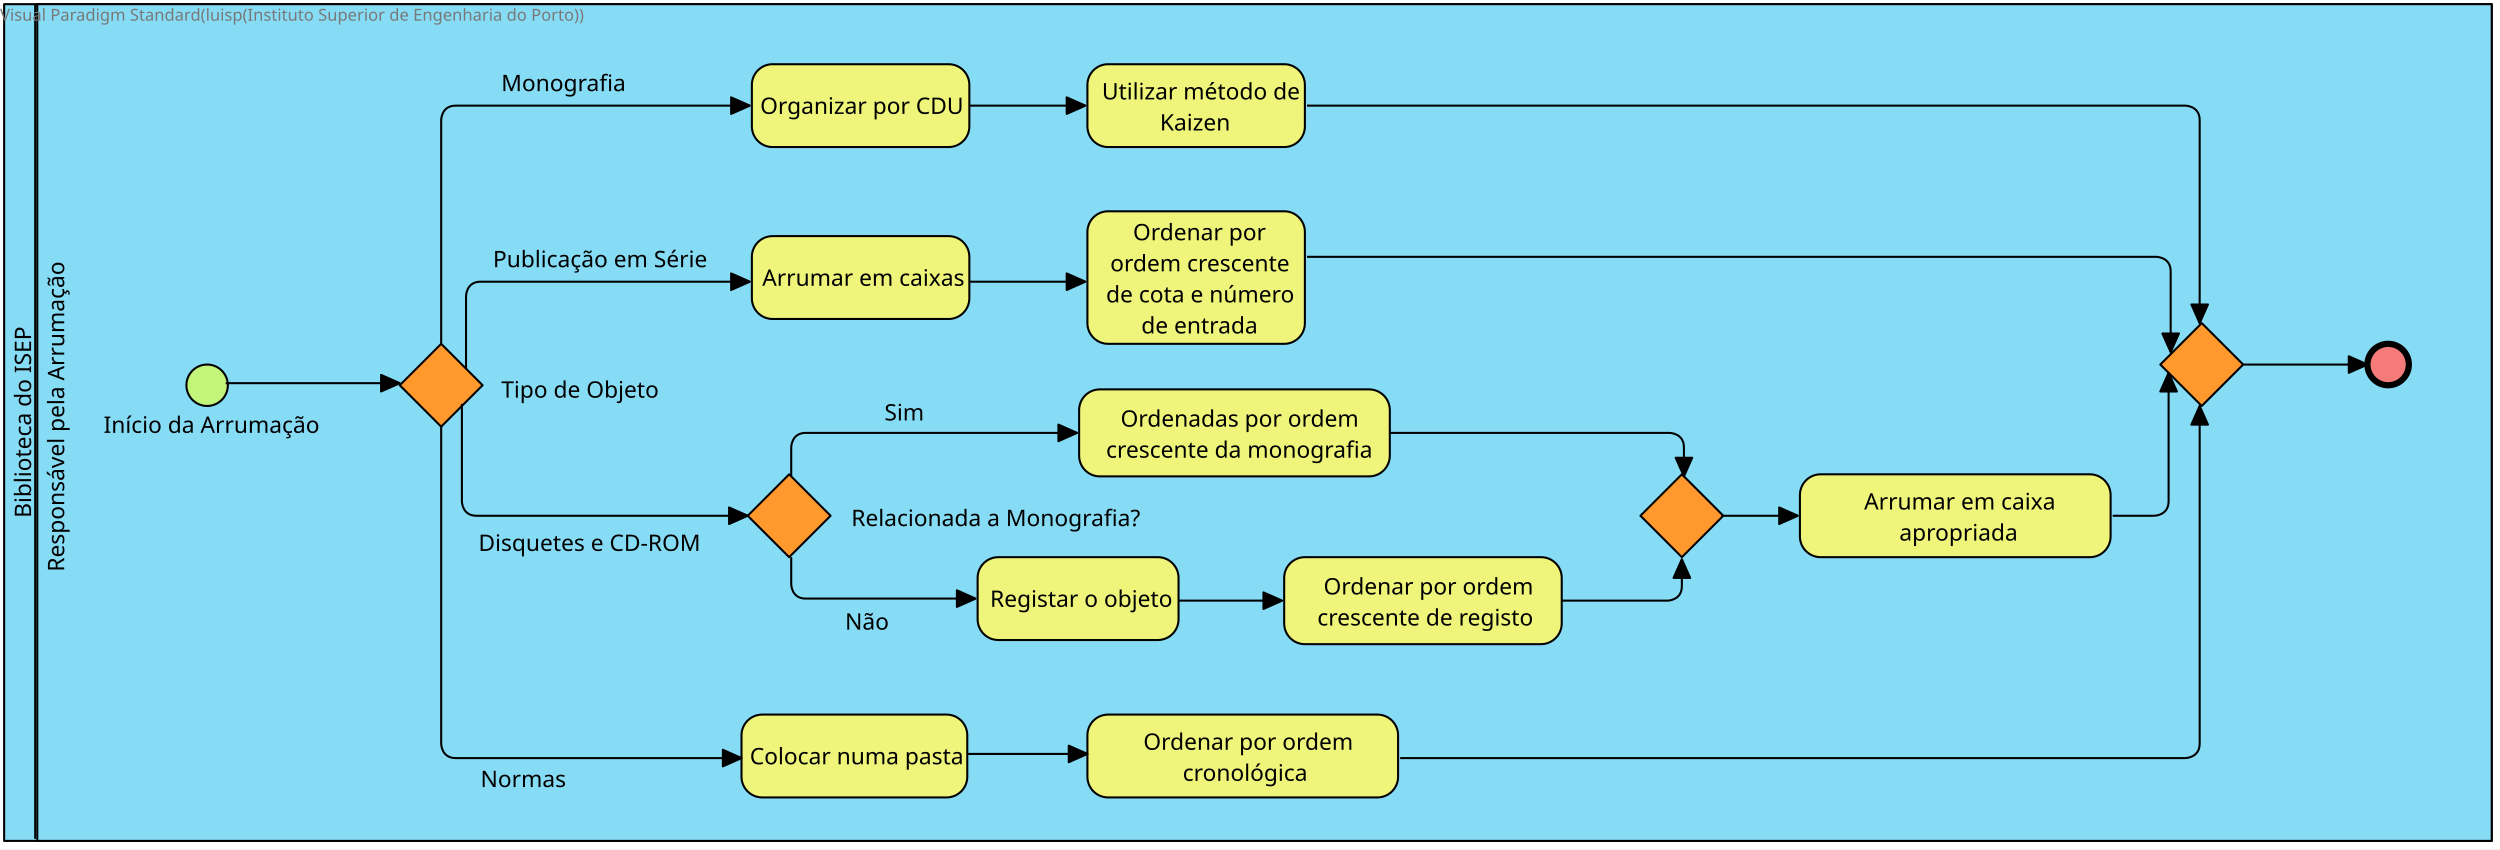
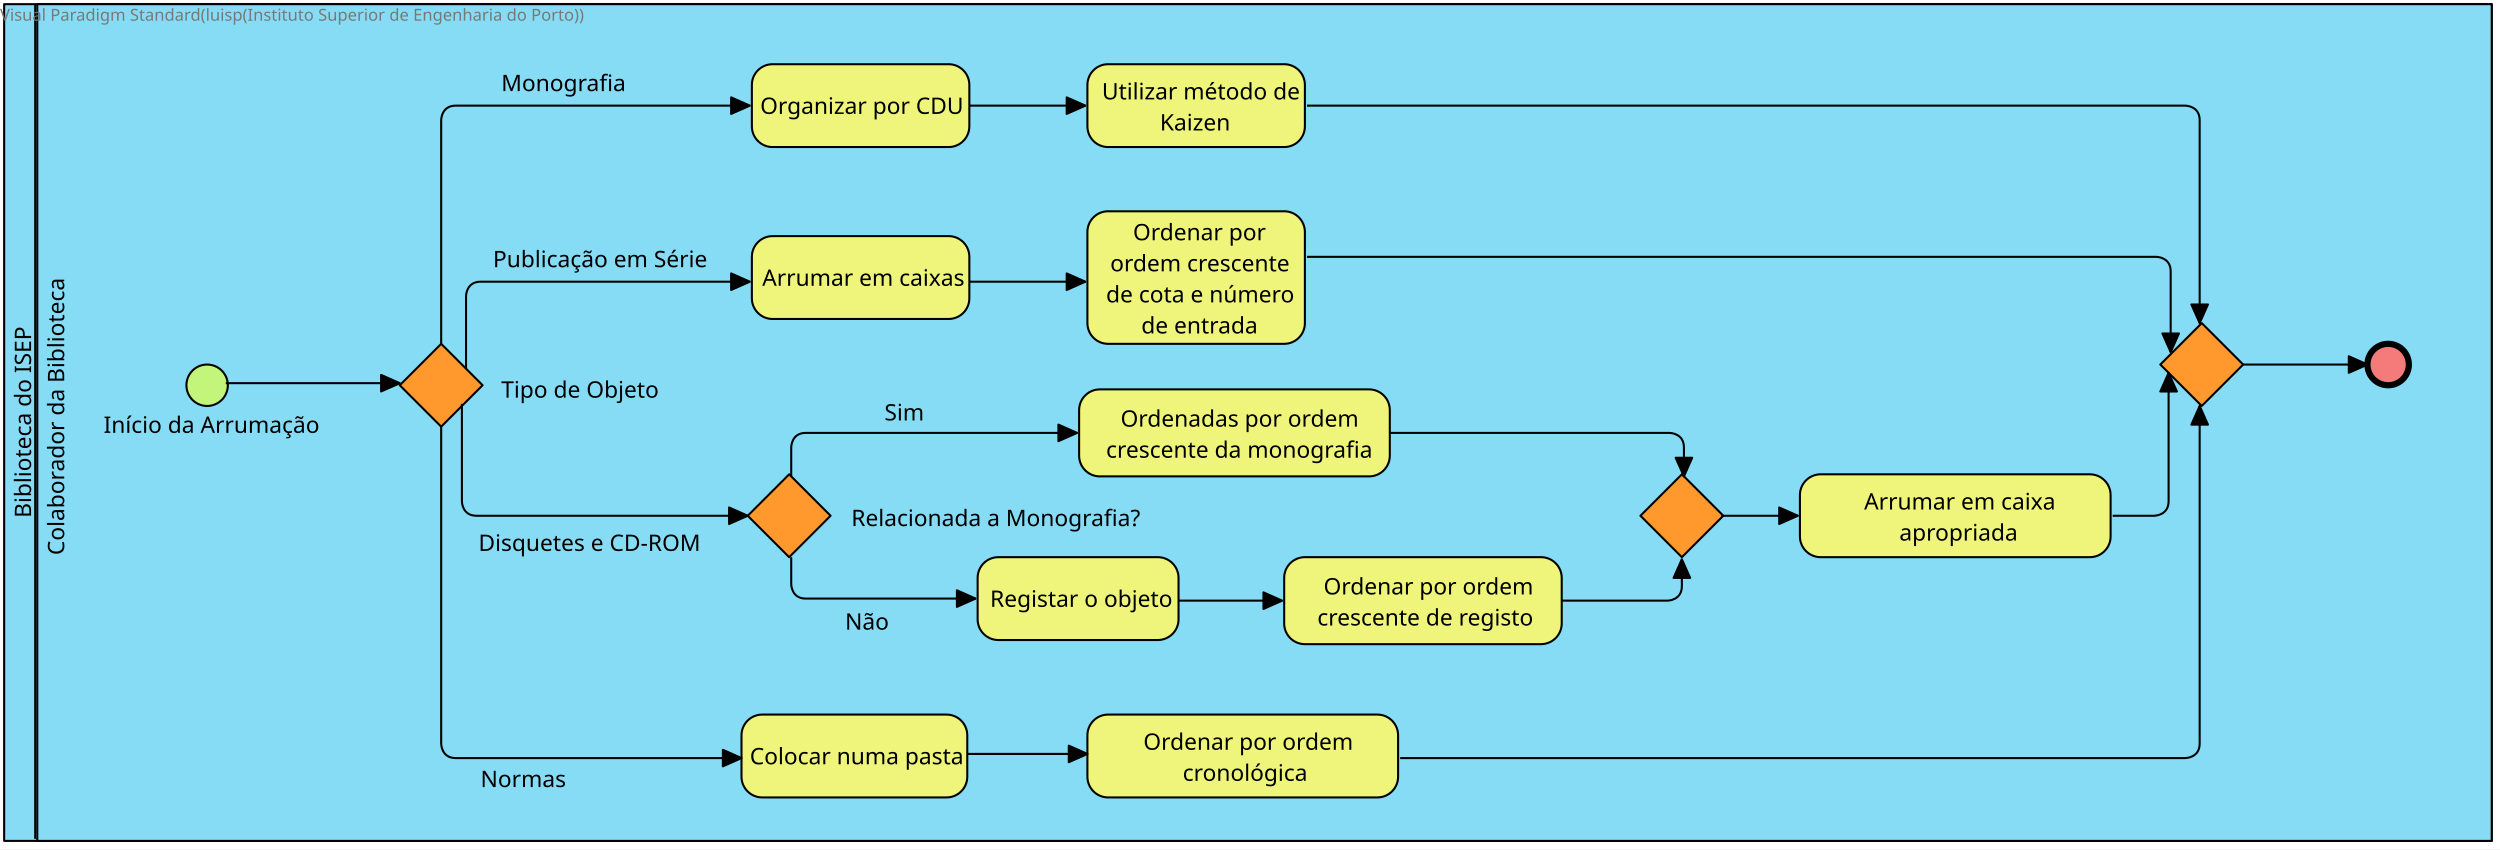
<svg xmlns="http://www.w3.org/2000/svg" fill-opacity="0" color-rendering="auto" color-interpolation="auto" text-rendering="auto" stroke="rgb(0,0,0)" stroke-linecap="square" width="1207" stroke-miterlimit="10" shape-rendering="auto" stroke-opacity="0" fill="rgb(0,0,0)" stroke-dasharray="none" font-weight="normal" stroke-width="1" height="410" font-family="'Dialog'" font-style="normal" stroke-linejoin="miter" font-size="12px" stroke-dashoffset="0" image-rendering="auto">
  <defs id="genericDefs" />
  <g>
    <defs id="defs1">
      <clipPath clipPathUnits="userSpaceOnUse" id="clipPath1">
        <path d="M-7 -7 L1212 -7 L1212 415 L-7 415 L-7 -7 Z" />
      </clipPath>
      <clipPath clipPathUnits="userSpaceOnUse" id="clipPath2">
        <path d="M0 0 L0 404 L7 404 L7 0 Z" />
      </clipPath>
      <clipPath clipPathUnits="userSpaceOnUse" id="clipPath3">
        <path d="M0 0 L0 7 L1201 7 L1201 0 Z" />
      </clipPath>
      <clipPath clipPathUnits="userSpaceOnUse" id="clipPath4">
        <path d="M0 0 L0 404 L16 404 L16 0 Z" />
      </clipPath>
      <clipPath clipPathUnits="userSpaceOnUse" id="clipPath5">
        <path d="M404 0 L0 0 L0 16 L404 16 Z" />
      </clipPath>
      <clipPath clipPathUnits="userSpaceOnUse" id="clipPath6">
        <path d="M-7 -7 L1196 -7 L1196 415 L-7 415 L-7 -7 Z" />
      </clipPath>
      <clipPath clipPathUnits="userSpaceOnUse" id="clipPath7">
        <path d="M-7 -7 L31 -7 L31 31 L-7 31 L-7 -7 Z" />
      </clipPath>
      <clipPath clipPathUnits="userSpaceOnUse" id="clipPath8">
        <path d="M-7 -7 L51 -7 L51 51 L-7 51 L-7 -7 Z" />
      </clipPath>
      <clipPath clipPathUnits="userSpaceOnUse" id="clipPath9">
        <path d="M-7 -27 L116 -27 L116 51 L-7 51 L-7 -27 Z" />
      </clipPath>
      <clipPath clipPathUnits="userSpaceOnUse" id="clipPath10">
        <path d="M0 0 L0 40 L105 40 L105 0 Z" />
      </clipPath>
      <clipPath clipPathUnits="userSpaceOnUse" id="clipPath11">
        <path d="M-7 -27 L116 -27 L116 75 L-7 75 L-7 -27 Z" />
      </clipPath>
      <clipPath clipPathUnits="userSpaceOnUse" id="clipPath12">
        <path d="M0 0 L0 64 L105 64 L105 0 Z" />
      </clipPath>
      <clipPath clipPathUnits="userSpaceOnUse" id="clipPath13">
        <path d="M-7 -27 L161 -27 L161 53 L-7 53 L-7 -27 Z" />
      </clipPath>
      <clipPath clipPathUnits="userSpaceOnUse" id="clipPath14">
        <path d="M0 0 L0 42 L150 42 L150 0 Z" />
      </clipPath>
      <clipPath clipPathUnits="userSpaceOnUse" id="clipPath15">
        <path d="M-7 -27 L108 -27 L108 51 L-7 51 L-7 -27 Z" />
      </clipPath>
      <clipPath clipPathUnits="userSpaceOnUse" id="clipPath16">
        <path d="M0 0 L0 40 L97 40 L97 0 Z" />
      </clipPath>
      <clipPath clipPathUnits="userSpaceOnUse" id="clipPath17">
        <path d="M-7 -27 L145 -27 L145 53 L-7 53 L-7 -27 Z" />
      </clipPath>
      <clipPath clipPathUnits="userSpaceOnUse" id="clipPath18">
        <path d="M0 0 L0 42 L134 42 L134 0 Z" />
      </clipPath>
      <clipPath clipPathUnits="userSpaceOnUse" id="clipPath19">
        <path d="M-7 -27 L120 -27 L120 51 L-7 51 L-7 -27 Z" />
      </clipPath>
      <clipPath clipPathUnits="userSpaceOnUse" id="clipPath20">
        <path d="M0 0 L0 40 L109 40 L109 0 Z" />
      </clipPath>
      <clipPath clipPathUnits="userSpaceOnUse" id="clipPath21">
        <path d="M-7 -27 L161 -27 L161 51 L-7 51 L-7 -27 Z" />
      </clipPath>
      <clipPath clipPathUnits="userSpaceOnUse" id="clipPath22">
        <path d="M0 0 L0 40 L150 40 L150 0 Z" />
      </clipPath>
      <clipPath clipPathUnits="userSpaceOnUse" id="clipPath23">
        <path d="M-9 -9 L33 -9 L33 33 L-9 33 L-9 -9 Z" />
      </clipPath>
      <clipPath clipPathUnits="userSpaceOnUse" id="clipPath24">
        <path d="M-119 -15 L238 -15 L238 30 L-119 30 L-119 -15 Z" />
      </clipPath>
      <clipPath clipPathUnits="userSpaceOnUse" id="clipPath25">
        <path d="M-94 -15 L188 -15 L188 30 L-94 30 L-94 -15 Z" />
      </clipPath>
      <clipPath clipPathUnits="userSpaceOnUse" id="clipPath26">
        <path d="M-155 -15 L310 -15 L310 30 L-155 30 L-155 -15 Z" />
      </clipPath>
      <clipPath clipPathUnits="userSpaceOnUse" id="clipPath27">
        <path d="M0 0 L253 0 L253 219 L0 219 L0 0 Z" />
      </clipPath>
      <clipPath clipPathUnits="userSpaceOnUse" id="clipPath28">
        <path d="M146 31 L146 46 L70 46 L70 31 ZM186 116 L186 131 L65 131 L65 116 ZM163 179 L163 194 L69 194 L69 179 ZM0 0 L0 219 L253 219 L253 0 Z" />
      </clipPath>
      <clipPath clipPathUnits="userSpaceOnUse" id="clipPath29">
        <path d="M0 0 L160 0 L160 104 L0 104 L0 0 Z" />
      </clipPath>
      <clipPath clipPathUnits="userSpaceOnUse" id="clipPath30">
        <path d="M0 0 L0 104 L160 104 L160 0 Z" />
      </clipPath>
      <clipPath clipPathUnits="userSpaceOnUse" id="clipPath31">
        <path d="M0 0 L535 0 L535 209 L0 209 L0 0 Z" />
      </clipPath>
      <clipPath clipPathUnits="userSpaceOnUse" id="clipPath32">
        <path d="M0 0 L0 209 L535 209 L535 0 Z" />
      </clipPath>
      <clipPath clipPathUnits="userSpaceOnUse" id="clipPath33">
        <path d="M0 0 L241 0 L241 146 L0 146 L0 0 Z" />
      </clipPath>
      <clipPath clipPathUnits="userSpaceOnUse" id="clipPath34">
        <path d="M174 31 L174 46 L53 46 L53 31 ZM151 94 L151 109 L57 109 L57 94 ZM0 0 L0 146 L241 146 L241 0 Z" />
      </clipPath>
      <clipPath clipPathUnits="userSpaceOnUse" id="clipPath35">
        <path d="M0 0 L521 0 L521 150 L0 150 L0 0 Z" />
      </clipPath>
      <clipPath clipPathUnits="userSpaceOnUse" id="clipPath36">
        <path d="M0 0 L0 150 L521 150 L521 0 Z" />
      </clipPath>
      <clipPath clipPathUnits="userSpaceOnUse" id="clipPath37">
        <path d="M0 0 L224 0 L224 141 L0 141 L0 0 Z" />
      </clipPath>
      <clipPath clipPathUnits="userSpaceOnUse" id="clipPath38">
        <path d="M144 26 L144 41 L50 41 L50 26 ZM167 100 L167 116 L40 116 L40 100 ZM0 0 L0 141 L217 141 L217 138 L224 138 L224 103 L219 103 L219 88 L224 88 L224 0 Z" />
      </clipPath>
      <clipPath clipPathUnits="userSpaceOnUse" id="clipPath39">
        <path d="M0 0 L242 0 L242 125 L0 125 L0 0 Z" />
      </clipPath>
      <clipPath clipPathUnits="userSpaceOnUse" id="clipPath40">
        <path d="M124 32 L124 46 L86 46 L86 32 ZM224 83 L224 98 L69 98 L69 83 ZM0 0 L0 95 L17 95 L17 111 L0 111 L0 125 L242 125 L242 0 Z" />
      </clipPath>
      <clipPath clipPathUnits="userSpaceOnUse" id="clipPath41">
        <path d="M0 0 L176 0 L176 108 L0 108 L0 0 Z" />
      </clipPath>
      <clipPath clipPathUnits="userSpaceOnUse" id="clipPath42">
        <path d="M100 65 L100 80 L59 80 L59 65 ZM0 0 L0 27 L9 27 L9 43 L0 43 L0 108 L176 108 L176 30 L61 30 L61 15 L176 15 L176 0 Z" />
      </clipPath>
      <clipPath clipPathUnits="userSpaceOnUse" id="clipPath43">
        <path d="M0 0 L154 0 L154 104 L0 104 L0 0 Z" />
      </clipPath>
      <clipPath clipPathUnits="userSpaceOnUse" id="clipPath44">
        <path d="M0 0 L0 2 L37 2 L37 17 L0 17 L0 104 L154 104 L154 0 Z" />
      </clipPath>
      <clipPath clipPathUnits="userSpaceOnUse" id="clipPath45">
        <path d="M0 0 L162 0 L162 124 L0 124 L0 0 Z" />
      </clipPath>
      <clipPath clipPathUnits="userSpaceOnUse" id="clipPath46">
        <path d="M0 0 L0 124 L162 124 L162 0 Z" />
      </clipPath>
      <clipPath clipPathUnits="userSpaceOnUse" id="clipPath47">
        <path d="M0 0 L198 0 L198 115 L0 115 L0 0 Z" />
      </clipPath>
      <clipPath clipPathUnits="userSpaceOnUse" id="clipPath48">
        <path d="M0 0 L0 67 L105 67 L105 82 L0 82 L0 115 L198 115 L198 65 L178 65 L178 50 L198 50 L198 2 L174 2 L174 0 Z" />
      </clipPath>
      <clipPath clipPathUnits="userSpaceOnUse" id="clipPath49">
        <path d="M0 0 L232 0 L232 247 L0 247 L0 0 Z" />
      </clipPath>
      <clipPath clipPathUnits="userSpaceOnUse" id="clipPath50">
        <path d="M155 16 L155 31 L61 31 L61 16 ZM178 90 L178 106 L51 106 L51 90 ZM111 204 L111 219 L51 219 L51 204 ZM0 0 L0 247 L232 247 L232 143 L228 143 L228 128 L232 128 L232 93 L230 93 L230 78 L232 78 L232 0 Z" />
      </clipPath>
      <clipPath clipPathUnits="userSpaceOnUse" id="clipPath51">
        <path d="M0 0 L144 0 L144 87 L0 87 L0 0 Z" />
      </clipPath>
      <clipPath clipPathUnits="userSpaceOnUse" id="clipPath52">
        <path d="M0 0 L0 87 L144 87 L144 0 Z" />
      </clipPath>
      <clipPath clipPathUnits="userSpaceOnUse" id="clipPath53">
        <path d="M0 0 L490 0 L490 274 L0 274 L0 0 Z" />
      </clipPath>
      <clipPath clipPathUnits="userSpaceOnUse" id="clipPath54">
        <path d="M0 0 L0 274 L490 274 L490 0 Z" />
      </clipPath>
      <clipPath clipPathUnits="userSpaceOnUse" id="clipPath55">
        <path d="M0 0 L147 0 L147 87 L0 87 L0 0 Z" />
      </clipPath>
      <clipPath clipPathUnits="userSpaceOnUse" id="clipPath56">
        <path d="M0 0 L0 87 L147 87 L147 0 Z" />
      </clipPath>
      <clipPath clipPathUnits="userSpaceOnUse" id="clipPath57">
        <path d="M0 0 L246 0 L246 125 L0 125 L0 0 Z" />
      </clipPath>
      <clipPath clipPathUnits="userSpaceOnUse" id="clipPath58">
        <path d="M0 0 L0 125 L246 125 L246 0 Z" />
      </clipPath>
      <clipPath clipPathUnits="userSpaceOnUse" id="clipPath59">
        <path d="M0 0 L124 0 L124 87 L0 87 L0 0 Z" />
      </clipPath>
      <clipPath clipPathUnits="userSpaceOnUse" id="clipPath60">
        <path d="M0 0 L0 87 L124 87 L124 0 Z" />
      </clipPath>
      <clipPath clipPathUnits="userSpaceOnUse" id="clipPath61">
        <path d="M0 0 L114 0 L114 156 L0 156 L0 0 Z" />
      </clipPath>
      <clipPath clipPathUnits="userSpaceOnUse" id="clipPath62">
        <path d="M0 0 L0 156 L114 156 L114 0 Z" />
      </clipPath>
      <clipPath clipPathUnits="userSpaceOnUse" id="clipPath63">
        <path d="M-60 -15 L120 -15 L120 30 L-60 30 L-60 -15 Z" />
      </clipPath>
      <clipPath clipPathUnits="userSpaceOnUse" id="clipPath64">
        <path d="M-41 -15 L82 -15 L82 30 L-41 30 L-41 -15 Z" />
      </clipPath>
      <clipPath clipPathUnits="userSpaceOnUse" id="clipPath65">
        <path d="M-38 -14 L76 -14 L76 28 L-38 28 L-38 -14 Z" />
      </clipPath>
      <clipPath clipPathUnits="userSpaceOnUse" id="clipPath66">
        <path d="M-127 -16 L254 -16 L254 32 L-127 32 L-127 -16 Z" />
      </clipPath>
      <clipPath clipPathUnits="userSpaceOnUse" id="clipPath67">
        <path d="M-121 -15 L242 -15 L242 30 L-121 30 L-121 -15 Z" />
      </clipPath>
      <clipPath clipPathUnits="userSpaceOnUse" id="clipPath68">
        <path d="M-76 -15 L152 -15 L152 30 L-76 30 L-76 -15 Z" />
      </clipPath>
    </defs>
    <g fill="white" text-rendering="geometricPrecision" fill-opacity="1" stroke-opacity="1" stroke="white">
      <rect x="0" width="1207" height="410" y="0" stroke="none" />
    </g>
    <g font-size="11px" transform="translate(2,2)" fill-opacity="1" fill="rgb(135,220,245)" text-rendering="geometricPrecision" image-rendering="optimizeQuality" font-family="sans-serif" stroke="rgb(135,220,245)" stroke-opacity="1">
      <rect x="0" width="1201" height="404" y="0" clip-path="url(#clipPath1)" stroke="none" />
    </g>
    <g stroke-linecap="butt" font-size="11px" transform="translate(2,2)" fill-opacity="1" fill="black" text-rendering="geometricPrecision" image-rendering="optimizeQuality" font-family="sans-serif" stroke-linejoin="round" stroke="black" stroke-opacity="1" stroke-miterlimit="0">
      <rect fill="none" x="0" width="1201" height="404" y="0" clip-path="url(#clipPath1)" />
      <line y2="403" fill="none" x1="15" clip-path="url(#clipPath1)" x2="15" y1="0" />
    </g>
    <g font-size="11px" transform="translate(204,204) rotate(-90) translate(-202,-202)" fill-opacity="1" fill="black" text-rendering="geometricPrecision" image-rendering="optimizeQuality" font-family="sans-serif" stroke="black" stroke-opacity="1">
      <text x="156" xml:space="preserve" y="13" clip-path="url(#clipPath5)" stroke="none">Biblioteca do ISEP</text>
    </g>
    <g font-size="11px" transform="translate(18,2)" fill-opacity="1" fill="rgb(135,220,245)" text-rendering="geometricPrecision" image-rendering="optimizeQuality" font-family="sans-serif" stroke="rgb(135,220,245)" stroke-opacity="1">
      <rect x="0" width="1185" height="404" y="0" clip-path="url(#clipPath6)" stroke="none" />
    </g>
    <g stroke-linecap="butt" font-size="11px" transform="translate(18,2)" fill-opacity="1" fill="black" text-rendering="geometricPrecision" image-rendering="optimizeQuality" font-family="sans-serif" stroke-linejoin="round" stroke="black" stroke-opacity="1" stroke-miterlimit="0">
      <rect fill="none" x="0" width="1185" height="404" y="0" clip-path="url(#clipPath6)" />
    </g>
    <g font-size="11px" transform="translate(220,204) rotate(-90) translate(-202,-202)" fill-opacity="1" fill="black" text-rendering="geometricPrecision" image-rendering="optimizeQuality" font-family="sans-serif" stroke="black" stroke-opacity="1">
-       <text x="130" xml:space="preserve" y="13" clip-path="url(#clipPath5)" stroke="none">Responsável pela Arrumação</text>
+       <text x="138" xml:space="preserve" y="13" clip-path="url(#clipPath5)" stroke="none">Colaborador da Biblioteca</text>
    </g>
    <g font-size="11px" transform="translate(90,176)" fill-opacity="1" fill="rgb(195,245,122)" text-rendering="geometricPrecision" image-rendering="optimizeQuality" font-family="sans-serif" stroke="rgb(195,245,122)" stroke-opacity="1">
      <circle r="10" clip-path="url(#clipPath7)" cx="10" cy="10" stroke="none" />
    </g>
    <g stroke-linecap="butt" font-size="11px" transform="translate(90,176)" fill-opacity="1" fill="black" text-rendering="geometricPrecision" image-rendering="optimizeQuality" font-family="sans-serif" stroke-linejoin="round" stroke="black" stroke-opacity="1" stroke-miterlimit="0">
      <circle fill="none" r="10" clip-path="url(#clipPath7)" cx="10" cy="10" />
    </g>
    <g font-size="11px" transform="translate(193,166)" fill-opacity="1" fill="rgb(255,153,46)" text-rendering="geometricPrecision" image-rendering="optimizeQuality" font-family="sans-serif" stroke="rgb(255,153,46)" stroke-opacity="1">
      <polygon points=" 20 0 40 20 20 40 0 20" stroke="none" clip-path="url(#clipPath8)" />
    </g>
    <g stroke-linecap="butt" font-size="11px" transform="translate(193,166)" fill-opacity="1" fill="black" text-rendering="geometricPrecision" image-rendering="optimizeQuality" font-family="sans-serif" stroke-linejoin="round" stroke="black" stroke-opacity="1" stroke-miterlimit="0">
      <polygon fill="none" points=" 20 0 40 20 20 40 0 20" clip-path="url(#clipPath8)" />
    </g>
    <g font-size="11px" transform="translate(363,31)" fill-opacity="1" fill="rgb(238,245,122)" text-rendering="geometricPrecision" image-rendering="optimizeQuality" font-family="sans-serif" stroke="rgb(238,245,122)" stroke-opacity="1">
      <rect x="0" y="0" clip-path="url(#clipPath9)" width="105" rx="10" ry="10" height="40" stroke="none" />
    </g>
    <g stroke-linecap="butt" font-size="11px" transform="translate(363,31)" fill-opacity="1" fill="black" text-rendering="geometricPrecision" image-rendering="optimizeQuality" font-family="sans-serif" stroke-linejoin="round" stroke="black" stroke-opacity="1" stroke-miterlimit="0">
      <rect x="0" y="0" clip-path="url(#clipPath9)" fill="none" width="105" rx="10" ry="10" height="40" />
    </g>
    <g font-size="11px" transform="translate(363,31)" fill-opacity="1" fill="black" text-rendering="geometricPrecision" image-rendering="optimizeQuality" font-family="sans-serif" stroke="black" stroke-opacity="1">
      <text x="4" xml:space="preserve" y="24" clip-path="url(#clipPath10)" stroke="none">Organizar por CDU</text>
    </g>
    <g font-size="11px" transform="translate(525,31)" fill-opacity="1" fill="rgb(238,245,122)" text-rendering="geometricPrecision" image-rendering="optimizeQuality" font-family="sans-serif" stroke="rgb(238,245,122)" stroke-opacity="1">
      <rect x="0" y="0" clip-path="url(#clipPath9)" width="105" rx="10" ry="10" height="40" stroke="none" />
    </g>
    <g stroke-linecap="butt" font-size="11px" transform="translate(525,31)" fill-opacity="1" fill="black" text-rendering="geometricPrecision" image-rendering="optimizeQuality" font-family="sans-serif" stroke-linejoin="round" stroke="black" stroke-opacity="1" stroke-miterlimit="0">
      <rect x="0" y="0" clip-path="url(#clipPath9)" fill="none" width="105" rx="10" ry="10" height="40" />
    </g>
    <g font-size="11px" transform="translate(525,31)" fill-opacity="1" fill="black" text-rendering="geometricPrecision" image-rendering="optimizeQuality" font-family="sans-serif" stroke="black" stroke-opacity="1">
      <text x="7" xml:space="preserve" y="17" clip-path="url(#clipPath10)" stroke="none">Utilizar método de</text>
      <text x="35" xml:space="preserve" y="32" clip-path="url(#clipPath10)" stroke="none">Kaizen</text>
    </g>
    <g font-size="11px" transform="translate(363,114)" fill-opacity="1" fill="rgb(238,245,122)" text-rendering="geometricPrecision" image-rendering="optimizeQuality" font-family="sans-serif" stroke="rgb(238,245,122)" stroke-opacity="1">
      <rect x="0" y="0" clip-path="url(#clipPath9)" width="105" rx="10" ry="10" height="40" stroke="none" />
    </g>
    <g stroke-linecap="butt" font-size="11px" transform="translate(363,114)" fill-opacity="1" fill="black" text-rendering="geometricPrecision" image-rendering="optimizeQuality" font-family="sans-serif" stroke-linejoin="round" stroke="black" stroke-opacity="1" stroke-miterlimit="0">
      <rect x="0" y="0" clip-path="url(#clipPath9)" fill="none" width="105" rx="10" ry="10" height="40" />
    </g>
    <g font-size="11px" transform="translate(363,114)" fill-opacity="1" fill="black" text-rendering="geometricPrecision" image-rendering="optimizeQuality" font-family="sans-serif" stroke="black" stroke-opacity="1">
      <text x="5" xml:space="preserve" y="24" clip-path="url(#clipPath10)" stroke="none">Arrumar em caixas</text>
    </g>
    <g font-size="11px" transform="translate(525,102)" fill-opacity="1" fill="rgb(238,245,122)" text-rendering="geometricPrecision" image-rendering="optimizeQuality" font-family="sans-serif" stroke="rgb(238,245,122)" stroke-opacity="1">
      <rect x="0" y="0" clip-path="url(#clipPath11)" width="105" rx="10" ry="10" height="64" stroke="none" />
    </g>
    <g stroke-linecap="butt" font-size="11px" transform="translate(525,102)" fill-opacity="1" fill="black" text-rendering="geometricPrecision" image-rendering="optimizeQuality" font-family="sans-serif" stroke-linejoin="round" stroke="black" stroke-opacity="1" stroke-miterlimit="0">
      <rect x="0" y="0" clip-path="url(#clipPath11)" fill="none" width="105" rx="10" ry="10" height="64" />
    </g>
    <g font-size="11px" transform="translate(525,102)" fill-opacity="1" fill="black" text-rendering="geometricPrecision" image-rendering="optimizeQuality" font-family="sans-serif" stroke="black" stroke-opacity="1">
      <text x="22" xml:space="preserve" y="14" clip-path="url(#clipPath12)" stroke="none">Ordenar por</text>
      <text x="11" xml:space="preserve" y="29" clip-path="url(#clipPath12)" stroke="none">ordem crescente</text>
      <text x="9" xml:space="preserve" y="44" clip-path="url(#clipPath12)" stroke="none">de cota e número</text>
      <text x="26" xml:space="preserve" y="59" clip-path="url(#clipPath12)" stroke="none">de entrada</text>
    </g>
    <g font-size="11px" transform="translate(1043,156)" fill-opacity="1" fill="rgb(255,153,46)" text-rendering="geometricPrecision" image-rendering="optimizeQuality" font-family="sans-serif" stroke="rgb(255,153,46)" stroke-opacity="1">
      <polygon points=" 20 0 40 20 20 40 0 20" stroke="none" clip-path="url(#clipPath8)" />
    </g>
    <g stroke-linecap="butt" font-size="11px" transform="translate(1043,156)" fill-opacity="1" fill="black" text-rendering="geometricPrecision" image-rendering="optimizeQuality" font-family="sans-serif" stroke-linejoin="round" stroke="black" stroke-opacity="1" stroke-miterlimit="0">
      <polygon fill="none" points=" 20 0 40 20 20 40 0 20" clip-path="url(#clipPath8)" />
    </g>
    <g font-size="11px" transform="translate(361,229)" fill-opacity="1" fill="rgb(255,153,46)" text-rendering="geometricPrecision" image-rendering="optimizeQuality" font-family="sans-serif" stroke="rgb(255,153,46)" stroke-opacity="1">
      <polygon points=" 20 0 40 20 20 40 0 20" stroke="none" clip-path="url(#clipPath8)" />
    </g>
    <g stroke-linecap="butt" font-size="11px" transform="translate(361,229)" fill-opacity="1" fill="black" text-rendering="geometricPrecision" image-rendering="optimizeQuality" font-family="sans-serif" stroke-linejoin="round" stroke="black" stroke-opacity="1" stroke-miterlimit="0">
      <polygon fill="none" points=" 20 0 40 20 20 40 0 20" clip-path="url(#clipPath8)" />
    </g>
    <g font-size="11px" transform="translate(521,188)" fill-opacity="1" fill="rgb(238,245,122)" text-rendering="geometricPrecision" image-rendering="optimizeQuality" font-family="sans-serif" stroke="rgb(238,245,122)" stroke-opacity="1">
      <rect x="0" y="0" clip-path="url(#clipPath13)" width="150" rx="10" ry="10" height="42" stroke="none" />
    </g>
    <g stroke-linecap="butt" font-size="11px" transform="translate(521,188)" fill-opacity="1" fill="black" text-rendering="geometricPrecision" image-rendering="optimizeQuality" font-family="sans-serif" stroke-linejoin="round" stroke="black" stroke-opacity="1" stroke-miterlimit="0">
      <rect x="0" y="0" clip-path="url(#clipPath13)" fill="none" width="150" rx="10" ry="10" height="42" />
    </g>
    <g font-size="11px" transform="translate(521,188)" fill-opacity="1" fill="black" text-rendering="geometricPrecision" image-rendering="optimizeQuality" font-family="sans-serif" stroke="black" stroke-opacity="1">
      <text x="20" xml:space="preserve" y="18" clip-path="url(#clipPath14)" stroke="none">Ordenadas por ordem</text>
      <text x="13" xml:space="preserve" y="33" clip-path="url(#clipPath14)" stroke="none">crescente da monografia</text>
    </g>
    <g font-size="11px" transform="translate(472,269)" fill-opacity="1" fill="rgb(238,245,122)" text-rendering="geometricPrecision" image-rendering="optimizeQuality" font-family="sans-serif" stroke="rgb(238,245,122)" stroke-opacity="1">
      <rect x="0" y="0" clip-path="url(#clipPath15)" width="97" rx="10" ry="10" height="40" stroke="none" />
    </g>
    <g stroke-linecap="butt" font-size="11px" transform="translate(472,269)" fill-opacity="1" fill="black" text-rendering="geometricPrecision" image-rendering="optimizeQuality" font-family="sans-serif" stroke-linejoin="round" stroke="black" stroke-opacity="1" stroke-miterlimit="0">
      <rect x="0" y="0" clip-path="url(#clipPath15)" fill="none" width="97" rx="10" ry="10" height="40" />
    </g>
    <g font-size="11px" transform="translate(472,269)" fill-opacity="1" fill="black" text-rendering="geometricPrecision" image-rendering="optimizeQuality" font-family="sans-serif" stroke="black" stroke-opacity="1">
      <text x="6" xml:space="preserve" y="24" clip-path="url(#clipPath16)" stroke="none">Registar o objeto</text>
    </g>
    <g font-size="11px" transform="translate(620,269)" fill-opacity="1" fill="rgb(238,245,122)" text-rendering="geometricPrecision" image-rendering="optimizeQuality" font-family="sans-serif" stroke="rgb(238,245,122)" stroke-opacity="1">
      <rect x="0" y="0" clip-path="url(#clipPath17)" width="134" rx="10" ry="10" height="42" stroke="none" />
    </g>
    <g stroke-linecap="butt" font-size="11px" transform="translate(620,269)" fill-opacity="1" fill="black" text-rendering="geometricPrecision" image-rendering="optimizeQuality" font-family="sans-serif" stroke-linejoin="round" stroke="black" stroke-opacity="1" stroke-miterlimit="0">
      <rect x="0" y="0" clip-path="url(#clipPath17)" fill="none" width="134" rx="10" ry="10" height="42" />
    </g>
    <g font-size="11px" transform="translate(620,269)" fill-opacity="1" fill="black" text-rendering="geometricPrecision" image-rendering="optimizeQuality" font-family="sans-serif" stroke="black" stroke-opacity="1">
      <text x="19" xml:space="preserve" y="18" clip-path="url(#clipPath18)" stroke="none">Ordenar por ordem</text>
      <text x="16" xml:space="preserve" y="33" clip-path="url(#clipPath18)" stroke="none">crescente de registo</text>
    </g>
    <g font-size="11px" transform="translate(792,229)" fill-opacity="1" fill="rgb(255,153,46)" text-rendering="geometricPrecision" image-rendering="optimizeQuality" font-family="sans-serif" stroke="rgb(255,153,46)" stroke-opacity="1">
      <polygon points=" 20 0 40 20 20 40 0 20" stroke="none" clip-path="url(#clipPath8)" />
    </g>
    <g stroke-linecap="butt" font-size="11px" transform="translate(792,229)" fill-opacity="1" fill="black" text-rendering="geometricPrecision" image-rendering="optimizeQuality" font-family="sans-serif" stroke-linejoin="round" stroke="black" stroke-opacity="1" stroke-miterlimit="0">
      <polygon fill="none" points=" 20 0 40 20 20 40 0 20" clip-path="url(#clipPath8)" />
    </g>
    <g font-size="11px" transform="translate(358,345)" fill-opacity="1" fill="rgb(238,245,122)" text-rendering="geometricPrecision" image-rendering="optimizeQuality" font-family="sans-serif" stroke="rgb(238,245,122)" stroke-opacity="1">
      <rect x="0" y="0" clip-path="url(#clipPath19)" width="109" rx="10" ry="10" height="40" stroke="none" />
    </g>
    <g stroke-linecap="butt" font-size="11px" transform="translate(358,345)" fill-opacity="1" fill="black" text-rendering="geometricPrecision" image-rendering="optimizeQuality" font-family="sans-serif" stroke-linejoin="round" stroke="black" stroke-opacity="1" stroke-miterlimit="0">
      <rect x="0" y="0" clip-path="url(#clipPath19)" fill="none" width="109" rx="10" ry="10" height="40" />
    </g>
    <g font-size="11px" transform="translate(358,345)" fill-opacity="1" fill="black" text-rendering="geometricPrecision" image-rendering="optimizeQuality" font-family="sans-serif" stroke="black" stroke-opacity="1">
      <text x="4" xml:space="preserve" y="24" clip-path="url(#clipPath20)" stroke="none">Colocar numa pasta</text>
    </g>
    <g font-size="11px" transform="translate(525,345)" fill-opacity="1" fill="rgb(238,245,122)" text-rendering="geometricPrecision" image-rendering="optimizeQuality" font-family="sans-serif" stroke="rgb(238,245,122)" stroke-opacity="1">
      <rect x="0" y="0" clip-path="url(#clipPath21)" width="150" rx="10" ry="10" height="40" stroke="none" />
    </g>
    <g stroke-linecap="butt" font-size="11px" transform="translate(525,345)" fill-opacity="1" fill="black" text-rendering="geometricPrecision" image-rendering="optimizeQuality" font-family="sans-serif" stroke-linejoin="round" stroke="black" stroke-opacity="1" stroke-miterlimit="0">
      <rect x="0" y="0" clip-path="url(#clipPath21)" fill="none" width="150" rx="10" ry="10" height="40" />
    </g>
    <g font-size="11px" transform="translate(525,345)" fill-opacity="1" fill="black" text-rendering="geometricPrecision" image-rendering="optimizeQuality" font-family="sans-serif" stroke="black" stroke-opacity="1">
      <text x="27" xml:space="preserve" y="17" clip-path="url(#clipPath22)" stroke="none">Ordenar por ordem</text>
      <text x="46" xml:space="preserve" y="32" clip-path="url(#clipPath22)" stroke="none">cronológica</text>
    </g>
    <g font-size="11px" transform="translate(1143,166)" fill-opacity="1" fill="rgb(245,122,122)" text-rendering="geometricPrecision" image-rendering="optimizeQuality" font-family="sans-serif" stroke="rgb(245,122,122)" stroke-opacity="1">
      <circle r="10" clip-path="url(#clipPath23)" cx="10" cy="10" stroke="none" />
    </g>
    <g fill-opacity="1" text-rendering="geometricPrecision" stroke="black" stroke-linecap="butt" transform="translate(1143,166)" stroke-miterlimit="0" stroke-opacity="1" fill="black" stroke-width="3" font-family="sans-serif" stroke-linejoin="round" font-size="11px" image-rendering="optimizeQuality">
      <circle fill="none" r="10" clip-path="url(#clipPath23)" cx="10" cy="10" />
    </g>
    <g font-size="11px" transform="translate(869,229)" fill-opacity="1" fill="rgb(238,245,122)" text-rendering="geometricPrecision" image-rendering="optimizeQuality" font-family="sans-serif" stroke="rgb(238,245,122)" stroke-opacity="1">
      <rect x="0" y="0" clip-path="url(#clipPath21)" width="150" rx="10" ry="10" height="40" stroke="none" />
    </g>
    <g stroke-linecap="butt" font-size="11px" transform="translate(869,229)" fill-opacity="1" fill="black" text-rendering="geometricPrecision" image-rendering="optimizeQuality" font-family="sans-serif" stroke-linejoin="round" stroke="black" stroke-opacity="1" stroke-miterlimit="0">
      <rect x="0" y="0" clip-path="url(#clipPath21)" fill="none" width="150" rx="10" ry="10" height="40" />
    </g>
    <g font-size="11px" transform="translate(869,229)" fill-opacity="1" fill="black" text-rendering="geometricPrecision" image-rendering="optimizeQuality" font-family="sans-serif" stroke="black" stroke-opacity="1">
      <text x="31" xml:space="preserve" y="17" clip-path="url(#clipPath22)" stroke="none">Arrumar em caixa</text>
      <text x="48" xml:space="preserve" y="32" clip-path="url(#clipPath22)" stroke="none">apropriada</text>
    </g>
    <g font-size="11px" transform="translate(40,197)" fill-opacity="1" fill="black" text-rendering="geometricPrecision" image-rendering="optimizeQuality" font-family="sans-serif" stroke="black" stroke-opacity="1">
      <text x="10" xml:space="preserve" y="12" clip-path="url(#clipPath24)" stroke="none">Início da Arrumação</text>
    </g>
    <g font-size="11px" transform="translate(232,180)" fill-opacity="1" fill="black" text-rendering="geometricPrecision" image-rendering="optimizeQuality" font-family="sans-serif" stroke="black" stroke-opacity="1">
      <text x="10" xml:space="preserve" y="12" clip-path="url(#clipPath25)" stroke="none">Tipo de Objeto</text>
    </g>
    <g font-size="11px" transform="translate(401,242)" fill-opacity="1" fill="black" text-rendering="geometricPrecision" image-rendering="optimizeQuality" font-family="sans-serif" stroke="black" stroke-opacity="1">
      <text x="10" xml:space="preserve" y="12" clip-path="url(#clipPath26)" stroke="none">Relacionada a Monografia?</text>
    </g>
    <g stroke-linecap="butt" font-size="11px" transform="translate(163,1)" fill-opacity="1" fill="black" text-rendering="geometricPrecision" image-rendering="optimizeQuality" font-family="sans-serif" stroke-linejoin="round" stroke="black" stroke-opacity="1">
      <path fill="none" d="M50 165 L50 57 C50 57 50 50 57 50 M57 50 L199 50" clip-path="url(#clipPath28)" />
      <polygon points=" 199 50 190 46 190 54" clip-path="url(#clipPath28)" stroke="none" />
      <polygon fill="none" points=" 199 50 190 46 190 54" clip-path="url(#clipPath28)" />
    </g>
    <g stroke-linecap="butt" font-size="11px" transform="translate(418,1)" fill-opacity="1" fill="black" text-rendering="geometricPrecision" image-rendering="optimizeQuality" font-family="sans-serif" stroke-linejoin="round" stroke="black" stroke-opacity="1">
      <line y2="50" fill="none" x1="50" clip-path="url(#clipPath30)" x2="106" y1="50" />
      <polygon points=" 106 50 97 46 97 54" clip-path="url(#clipPath30)" stroke="none" />
      <polygon fill="none" points=" 106 50 97 46 97 54" clip-path="url(#clipPath30)" />
    </g>
    <g stroke-linecap="butt" font-size="11px" transform="translate(581,1)" fill-opacity="1" fill="black" text-rendering="geometricPrecision" image-rendering="optimizeQuality" font-family="sans-serif" stroke-linejoin="round" stroke="black" stroke-opacity="1">
      <path fill="none" d="M50 50 L474 50 C474 50 481 50 481 57 M481 57 L481 155" clip-path="url(#clipPath32)" />
      <polygon points=" 481 155 485 146 477 146" clip-path="url(#clipPath32)" stroke="none" />
      <polygon fill="none" points=" 481 155 485 146 477 146" clip-path="url(#clipPath32)" />
    </g>
    <g stroke-linecap="butt" font-size="11px" transform="translate(175,86)" fill-opacity="1" fill="black" text-rendering="geometricPrecision" image-rendering="optimizeQuality" font-family="sans-serif" stroke-linejoin="round" stroke="black" stroke-opacity="1">
      <path fill="none" d="M50 92 L50 57 C50 57 50 50 57 50 M57 50 L187 50" clip-path="url(#clipPath34)" />
      <polygon points=" 187 50 178 46 178 54" clip-path="url(#clipPath34)" stroke="none" />
      <polygon fill="none" points=" 187 50 178 46 178 54" clip-path="url(#clipPath34)" />
    </g>
    <g stroke-linecap="butt" font-size="11px" transform="translate(418,86)" fill-opacity="1" fill="black" text-rendering="geometricPrecision" image-rendering="optimizeQuality" font-family="sans-serif" stroke-linejoin="round" stroke="black" stroke-opacity="1">
      <line y2="50" fill="none" x1="50" clip-path="url(#clipPath30)" x2="106" y1="50" />
      <polygon points=" 106 50 97 46 97 54" clip-path="url(#clipPath30)" stroke="none" />
      <polygon fill="none" points=" 106 50 97 46 97 54" clip-path="url(#clipPath30)" />
    </g>
    <g stroke-linecap="butt" font-size="11px" transform="translate(581,74)" fill-opacity="1" fill="black" text-rendering="geometricPrecision" image-rendering="optimizeQuality" font-family="sans-serif" stroke-linejoin="round" stroke="black" stroke-opacity="1">
      <path fill="none" d="M50 50 L460 50 C460 50 467 50 467 57 M467 57 L467 96" clip-path="url(#clipPath36)" />
      <polygon points=" 467 96 471 87 463 87" clip-path="url(#clipPath36)" stroke="none" />
      <polygon fill="none" points=" 467 96 471 87 463 87" clip-path="url(#clipPath36)" />
    </g>
    <g stroke-linecap="butt" font-size="11px" transform="translate(182,154)" fill-opacity="1" fill="black" text-rendering="geometricPrecision" image-rendering="optimizeQuality" font-family="sans-serif" stroke-linejoin="round" stroke="black" stroke-opacity="1">
      <path fill="none" d="M41 41 L41 88 C41 88 41 95 48 95 M48 95 L179 95" clip-path="url(#clipPath38)" />
      <polygon points=" 179 95 170 91 170 99" clip-path="url(#clipPath38)" stroke="none" />
      <polygon fill="none" points=" 179 95 170 91 170 99" clip-path="url(#clipPath38)" />
    </g>
    <g stroke-linecap="butt" font-size="11px" transform="translate(332,159)" fill-opacity="1" fill="black" text-rendering="geometricPrecision" image-rendering="optimizeQuality" font-family="sans-serif" stroke-linejoin="round" stroke="black" stroke-opacity="1">
      <path fill="none" d="M50 71 L50 57 C50 57 50 50 57 50 M57 50 L188 50" clip-path="url(#clipPath40)" />
      <polygon points=" 188 50 179 46 179 54" clip-path="url(#clipPath40)" stroke="none" />
      <polygon fill="none" points=" 188 50 179 46 179 54" clip-path="url(#clipPath40)" />
    </g>
    <g stroke-linecap="butt" font-size="11px" transform="translate(340,227)" fill-opacity="1" fill="black" text-rendering="geometricPrecision" image-rendering="optimizeQuality" font-family="sans-serif" stroke-linejoin="round" stroke="black" stroke-opacity="1">
      <path fill="none" d="M42 42 L42 55 C42 55 42 62 49 62 M49 62 L131 62" clip-path="url(#clipPath42)" />
      <polygon points=" 131 62 122 58 122 66" clip-path="url(#clipPath42)" stroke="none" />
      <polygon fill="none" points=" 131 62 122 58 122 66" clip-path="url(#clipPath42)" />
    </g>
    <g stroke-linecap="butt" font-size="11px" transform="translate(519,240)" fill-opacity="1" fill="black" text-rendering="geometricPrecision" image-rendering="optimizeQuality" font-family="sans-serif" stroke-linejoin="round" stroke="black" stroke-opacity="1">
      <line y2="50" fill="none" x1="50" clip-path="url(#clipPath44)" x2="100" y1="50" />
      <polygon points=" 100 50 91 46 91 54" clip-path="url(#clipPath44)" stroke="none" />
      <polygon fill="none" points=" 100 50 91 46 91 54" clip-path="url(#clipPath44)" />
    </g>
    <g stroke-linecap="butt" font-size="11px" transform="translate(704,220)" fill-opacity="1" fill="black" text-rendering="geometricPrecision" image-rendering="optimizeQuality" font-family="sans-serif" stroke-linejoin="round" stroke="black" stroke-opacity="1">
      <path fill="none" d="M50 70 L101 70 C101 70 108 70 108 63 M108 63 L108 50" clip-path="url(#clipPath46)" />
      <polygon points=" 108 50 104 59 112 59" clip-path="url(#clipPath46)" stroke="none" />
      <polygon fill="none" points=" 108 50 104 59 112 59" clip-path="url(#clipPath46)" />
    </g>
    <g stroke-linecap="butt" font-size="11px" transform="translate(54,130)" fill-opacity="1" fill="black" text-rendering="geometricPrecision" image-rendering="optimizeQuality" font-family="sans-serif" stroke-linejoin="round" stroke="black" stroke-opacity="1">
      <line y2="55" fill="none" x1="55" clip-path="url(#clipPath48)" x2="139" y1="55" />
      <polygon points=" 139 55 130 51 130 59" clip-path="url(#clipPath48)" stroke="none" />
      <polygon fill="none" points=" 139 55 130 51 130 59" clip-path="url(#clipPath48)" />
    </g>
    <g stroke-linecap="butt" font-size="11px" transform="translate(171,164)" fill-opacity="1" fill="black" text-rendering="geometricPrecision" image-rendering="optimizeQuality" font-family="sans-serif" stroke-linejoin="round" stroke="black" stroke-opacity="1">
      <path fill="none" d="M42 42 L42 195 C42 195 42 202 49 202 M49 202 L187 202" clip-path="url(#clipPath50)" />
      <polygon points=" 187 202 178 198 178 206" clip-path="url(#clipPath50)" stroke="none" />
      <polygon fill="none" points=" 187 202 178 198 178 206" clip-path="url(#clipPath50)" />
    </g>
    <g stroke-linecap="butt" font-size="11px" transform="translate(426,322)" fill-opacity="1" fill="black" text-rendering="geometricPrecision" image-rendering="optimizeQuality" font-family="sans-serif" stroke-linejoin="round" stroke="black" stroke-opacity="1">
      <line y2="42" fill="none" x1="41" clip-path="url(#clipPath52)" x2="99" y1="42" />
      <polygon points=" 99 42 90 38 90 46" clip-path="url(#clipPath52)" stroke="none" />
      <polygon fill="none" points=" 99 42 90 38 90 46" clip-path="url(#clipPath52)" />
    </g>
    <g stroke-linecap="butt" font-size="11px" transform="translate(626,146)" fill-opacity="1" fill="black" text-rendering="geometricPrecision" image-rendering="optimizeQuality" font-family="sans-serif" stroke-linejoin="round" stroke="black" stroke-opacity="1">
      <path fill="none" d="M50 220 L429 220 C429 220 436 220 436 213 M436 213 L436 50" clip-path="url(#clipPath54)" />
      <polygon points=" 436 50 432 59 440 59" clip-path="url(#clipPath54)" stroke="none" />
      <polygon fill="none" points=" 436 50 432 59 440 59" clip-path="url(#clipPath54)" />
    </g>
    <g stroke-linecap="butt" font-size="11px" transform="translate(1041,134)" fill-opacity="1" fill="black" text-rendering="geometricPrecision" image-rendering="optimizeQuality" font-family="sans-serif" stroke-linejoin="round" stroke="black" stroke-opacity="1">
      <line y2="42" fill="none" x1="42" clip-path="url(#clipPath56)" x2="102" y1="42" />
      <polygon points=" 102 42 93 38 93 46" clip-path="url(#clipPath56)" stroke="none" />
      <polygon fill="none" points=" 102 42 93 38 93 46" clip-path="url(#clipPath56)" />
    </g>
    <g stroke-linecap="butt" font-size="11px" transform="translate(621,159)" fill-opacity="1" fill="black" text-rendering="geometricPrecision" image-rendering="optimizeQuality" font-family="sans-serif" stroke-linejoin="round" stroke="black" stroke-opacity="1">
      <path fill="none" d="M50 50 L185 50 C185 50 192 50 192 57 M192 57 L192 71" clip-path="url(#clipPath58)" />
      <polygon points=" 192 71 196 62 188 62" clip-path="url(#clipPath58)" stroke="none" />
      <polygon fill="none" points=" 192 71 196 62 188 62" clip-path="url(#clipPath58)" />
    </g>
    <g stroke-linecap="butt" font-size="11px" transform="translate(790,207)" fill-opacity="1" fill="black" text-rendering="geometricPrecision" image-rendering="optimizeQuality" font-family="sans-serif" stroke-linejoin="round" stroke="black" stroke-opacity="1">
      <line y2="42" fill="none" x1="41" clip-path="url(#clipPath60)" x2="78" y1="42" />
      <polygon points=" 78 42 69 38 69 46" clip-path="url(#clipPath60)" stroke="none" />
      <polygon fill="none" points=" 78 42 69 38 69 46" clip-path="url(#clipPath60)" />
    </g>
    <g stroke-linecap="butt" font-size="11px" transform="translate(978,139)" fill-opacity="1" fill="black" text-rendering="geometricPrecision" image-rendering="optimizeQuality" font-family="sans-serif" stroke-linejoin="round" stroke="black" stroke-opacity="1">
      <path fill="none" d="M42 110 L62 110 C62 110 69 110 69 103 M69 103 L69 41" clip-path="url(#clipPath62)" />
      <polygon points=" 69 41 65 50 73 50" clip-path="url(#clipPath62)" stroke="none" />
      <polygon fill="none" points=" 69 41 65 50 73 50" clip-path="url(#clipPath62)" />
    </g>
    <g font-size="11px" transform="translate(222,368)" fill-opacity="1" fill="black" text-rendering="geometricPrecision" image-rendering="optimizeQuality" font-family="sans-serif" stroke="black" stroke-opacity="1">
      <text x="10" xml:space="preserve" y="12" clip-path="url(#clipPath63)" stroke="none">Normas</text>
    </g>
    <g font-size="11px" transform="translate(399,292)" fill-opacity="1" fill="black" text-rendering="geometricPrecision" image-rendering="optimizeQuality" font-family="sans-serif" stroke="black" stroke-opacity="1">
      <text x="9" xml:space="preserve" y="12" clip-path="url(#clipPath64)" stroke="none">Não</text>
    </g>
    <g font-size="11px" transform="translate(418,191)" fill-opacity="1" fill="black" text-rendering="geometricPrecision" image-rendering="optimizeQuality" font-family="sans-serif" stroke="black" stroke-opacity="1">
      <text x="9" xml:space="preserve" y="12" clip-path="url(#clipPath65)" stroke="none">Sim</text>
    </g>
    <g font-size="11px" transform="translate(222,254)" fill-opacity="1" fill="black" text-rendering="geometricPrecision" image-rendering="optimizeQuality" font-family="sans-serif" stroke="black" stroke-opacity="1">
      <text x="9" xml:space="preserve" y="12" clip-path="url(#clipPath66)" stroke="none">Disquetes e CD-ROM</text>
    </g>
    <g font-size="11px" transform="translate(228,117)" fill-opacity="1" fill="black" text-rendering="geometricPrecision" image-rendering="optimizeQuality" font-family="sans-serif" stroke="black" stroke-opacity="1">
      <text x="10" xml:space="preserve" y="12" clip-path="url(#clipPath67)" stroke="none">Publicação em Série</text>
    </g>
    <g font-size="11px" transform="translate(233,32)" fill-opacity="1" fill="black" text-rendering="geometricPrecision" image-rendering="optimizeQuality" font-family="sans-serif" stroke="black" stroke-opacity="1">
      <text x="9" xml:space="preserve" y="12" clip-path="url(#clipPath68)" stroke="none">Monografia</text>
    </g>
    <g font-size="8px" fill-opacity="1" fill="rgb(120,120,120)" text-rendering="geometricPrecision" image-rendering="optimizeQuality" stroke="rgb(120,120,120)" stroke-opacity="1">
      <text x="0" xml:space="preserve" y="10" stroke="none">Visual Paradigm Standard(luisp(Instituto Superior de Engenharia do Porto))</text>
    </g>
  </g>
</svg>
